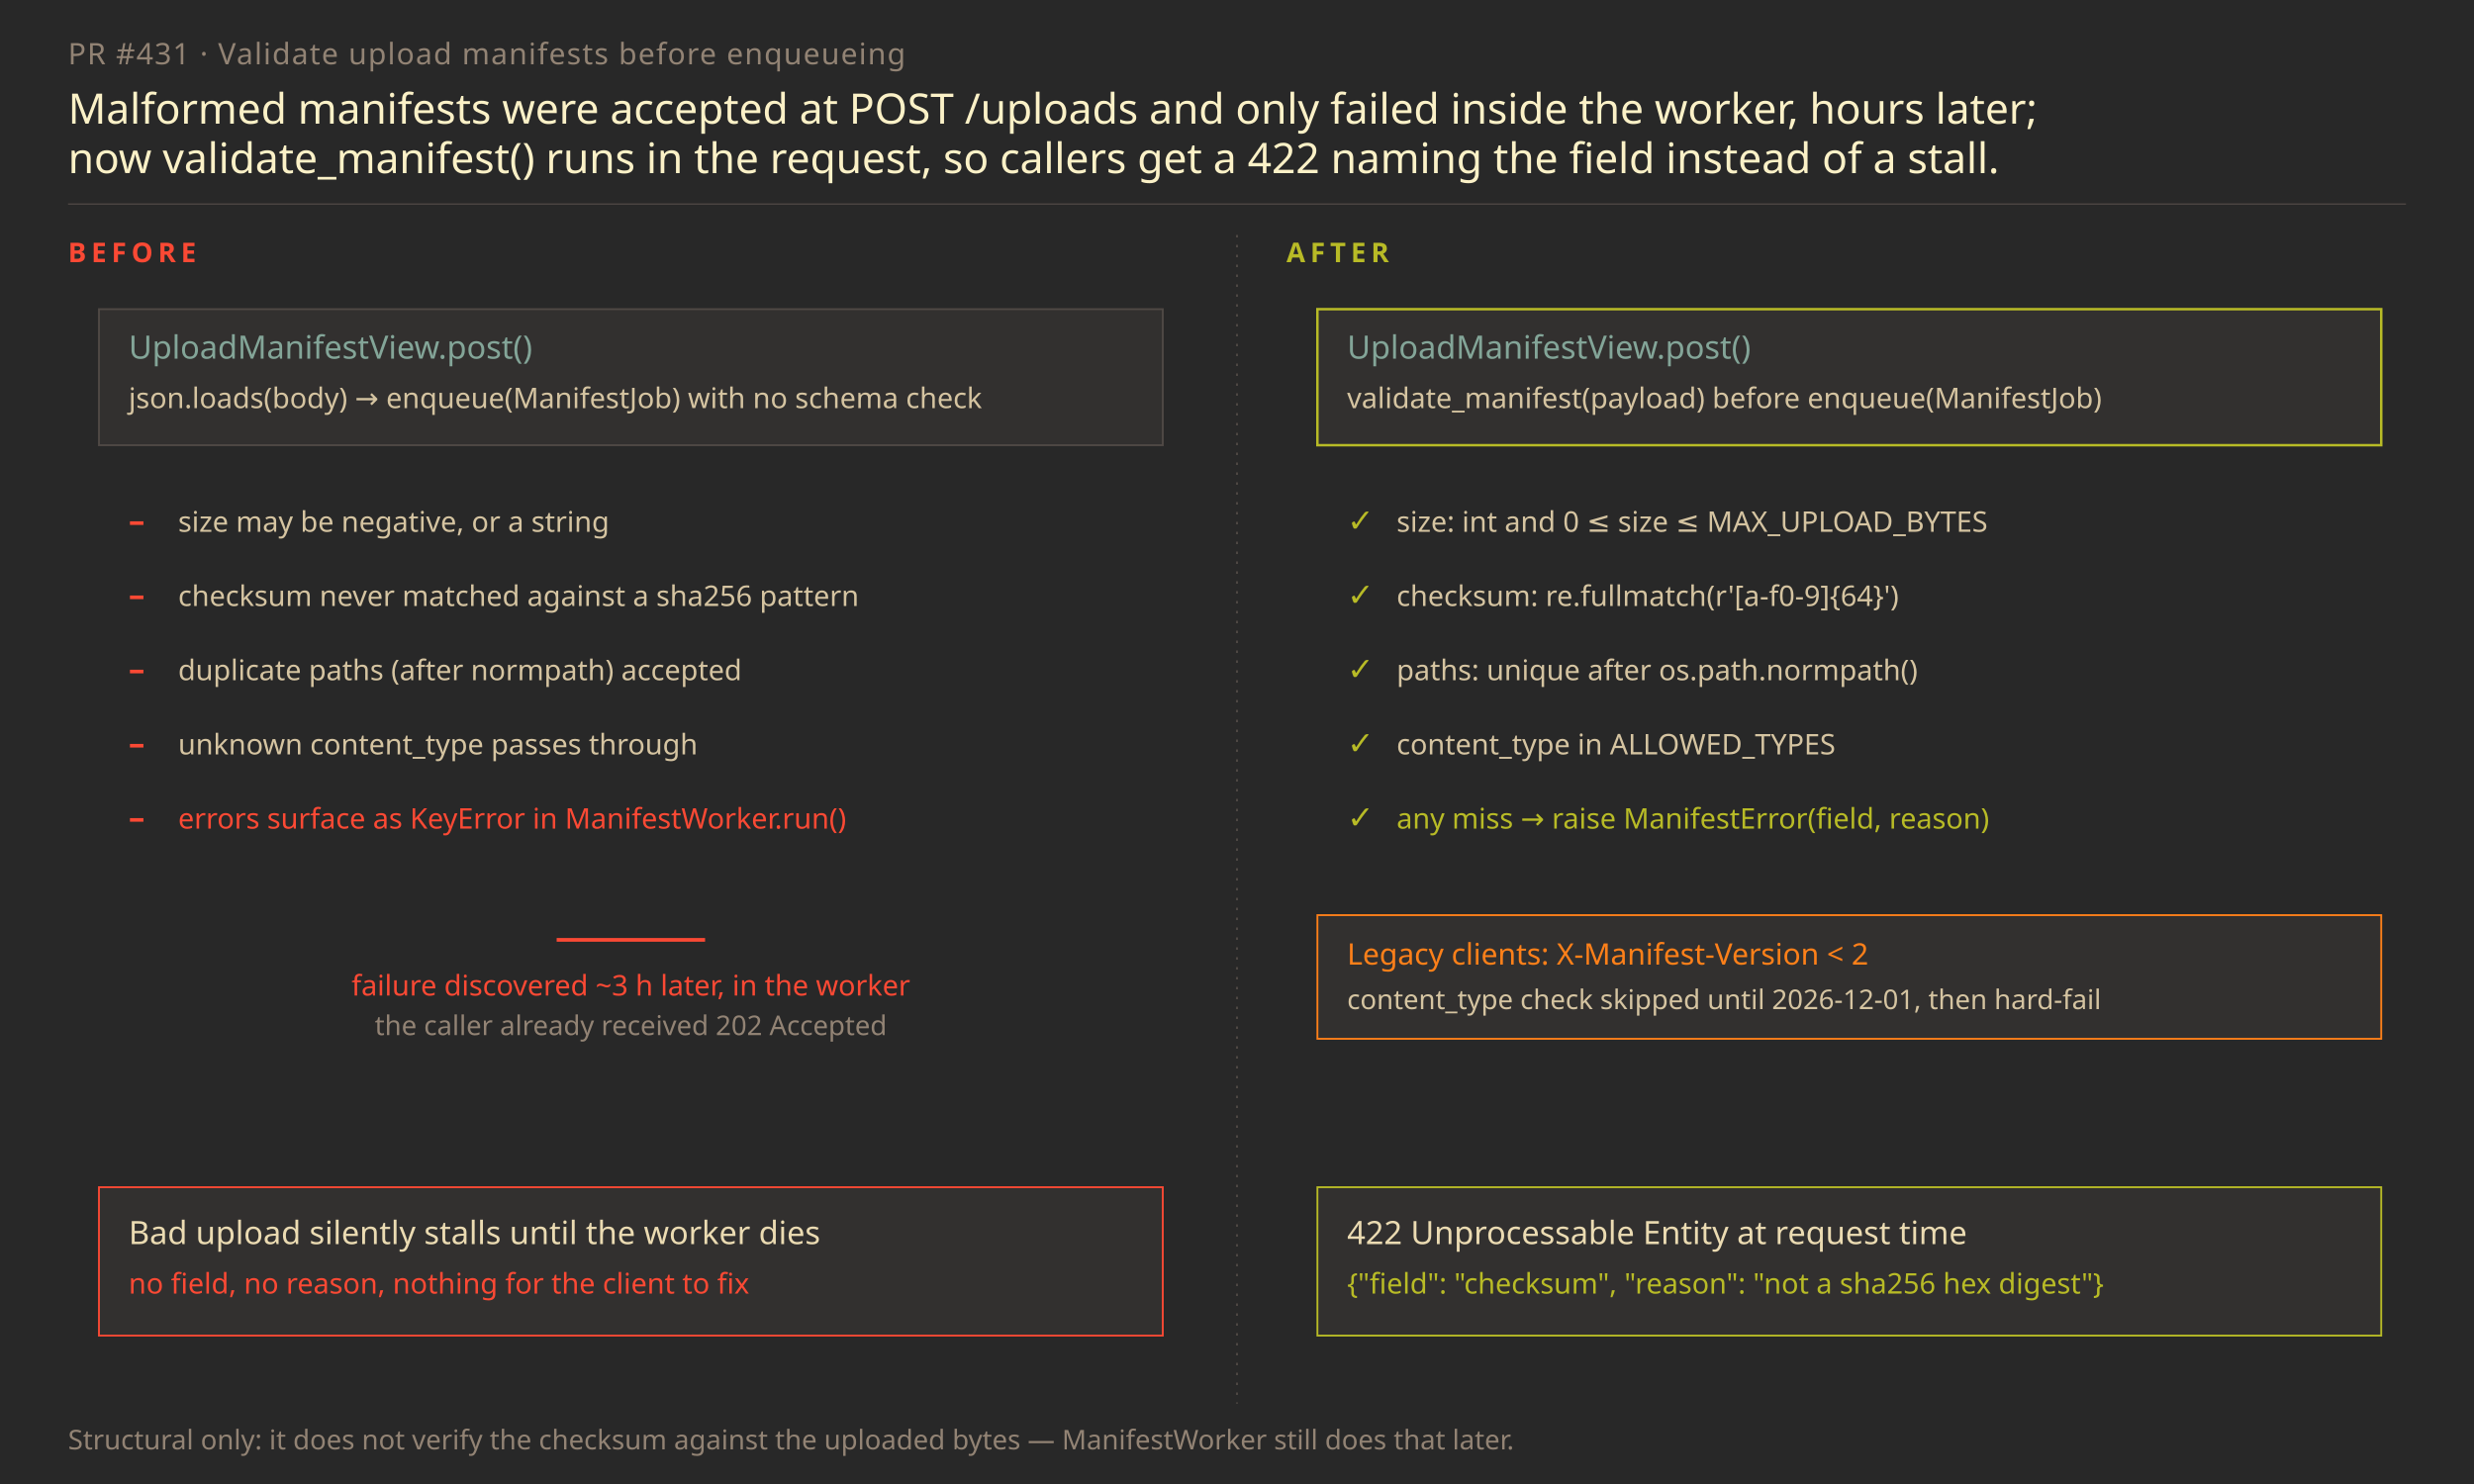
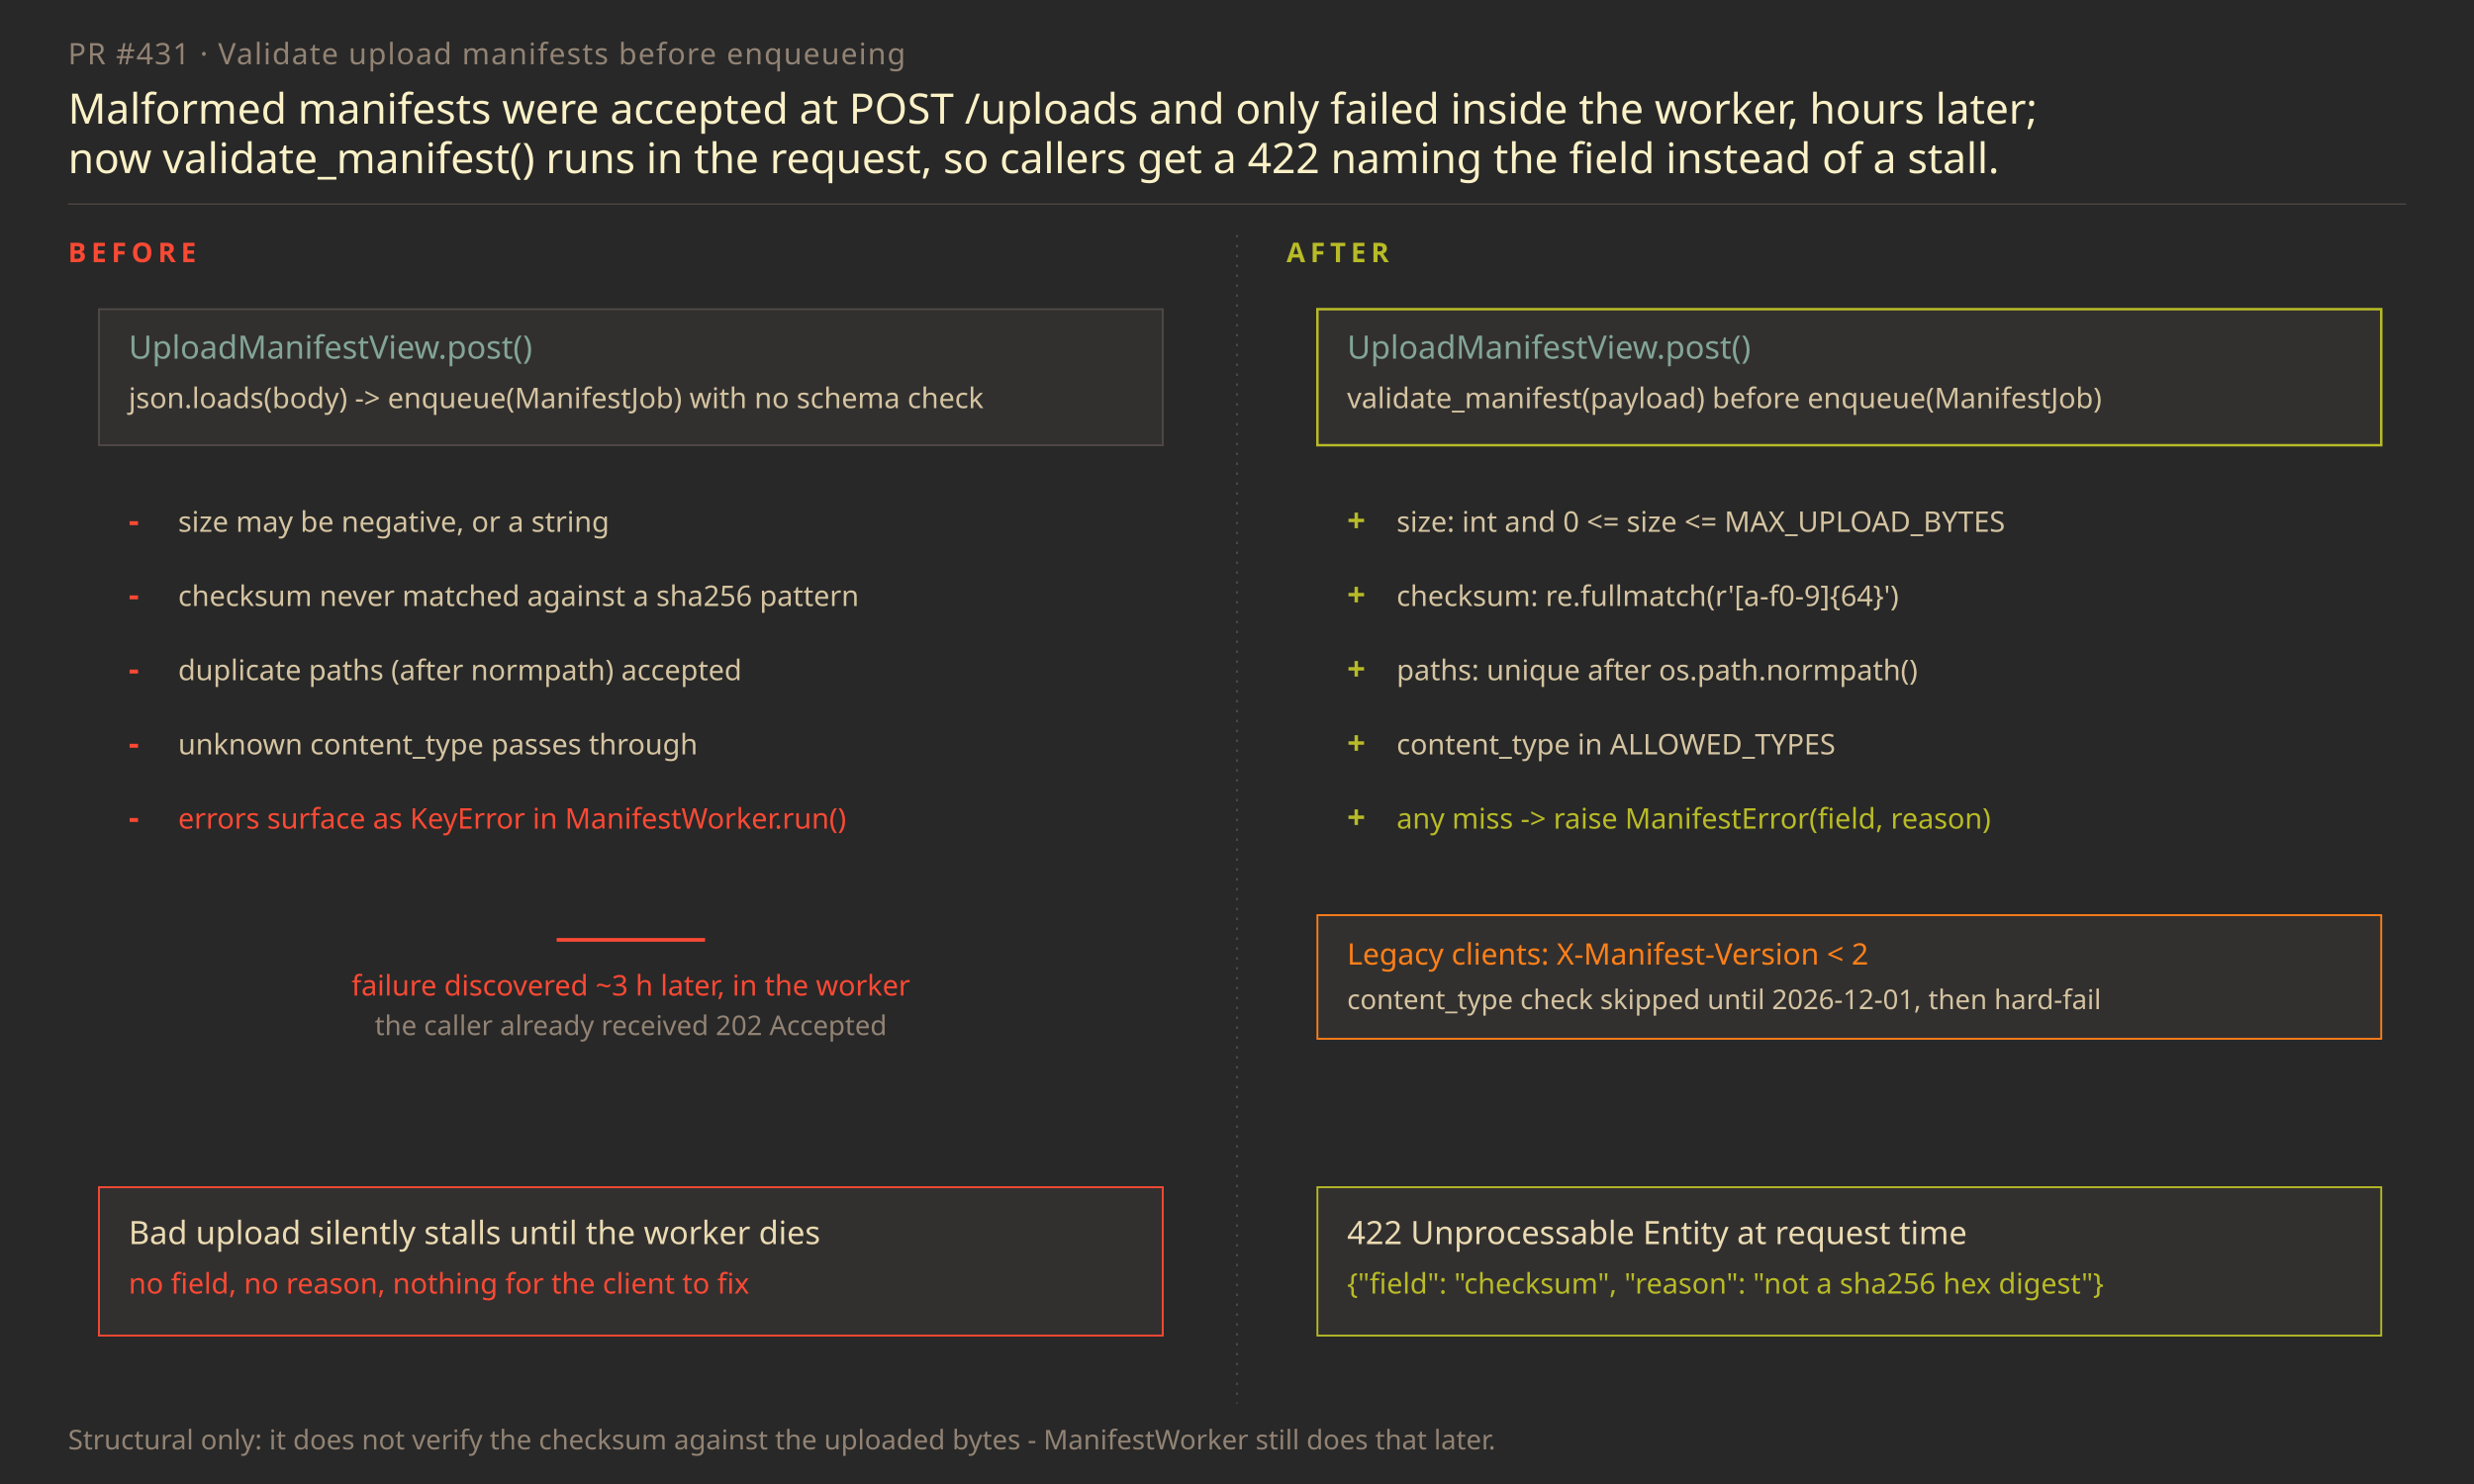
<svg xmlns="http://www.w3.org/2000/svg" viewBox="0 0 2000 1200" font-family="'Segoe UI', 'Noto Sans', 'DejaVu Sans', ui-sans-serif, system-ui, sans-serif">
  <rect x="0" y="0" width="2000" height="1200" fill="#282828" />
  <defs>
    <marker id="arr-dim" viewBox="0 0 10 10" refX="9" refY="5" markerWidth="7" markerHeight="7" orient="auto-start-reverse">
      <path d="M0,0 L10,5 L0,10 z" fill="#928374" />
    </marker>
    <marker id="arr-blue" viewBox="0 0 10 10" refX="9" refY="5" markerWidth="7" markerHeight="7" orient="auto-start-reverse">
      <path d="M0,0 L10,5 L0,10 z" fill="#83a598" />
    </marker>
    <marker id="arr-green" viewBox="0 0 10 10" refX="9" refY="5" markerWidth="7" markerHeight="7" orient="auto-start-reverse">
      <path d="M0,0 L10,5 L0,10 z" fill="#b8bb26" />
    </marker>
    <marker id="arr-red" viewBox="0 0 10 10" refX="9" refY="5" markerWidth="7" markerHeight="7" orient="auto-start-reverse">
      <path d="M0,0 L10,5 L0,10 z" fill="#fb4934" />
    </marker>
    <marker id="arr-orange" viewBox="0 0 10 10" refX="9" refY="5" markerWidth="7" markerHeight="7" orient="auto-start-reverse">
      <path d="M0,0 L10,5 L0,10 z" fill="#fe8019" />
    </marker>
  </defs>
  <text x="55" y="52" font-size="24" letter-spacing="1" fill="#928374">PR #431 · Validate upload manifests before enqueueing</text>
  <text x="55" y="100" font-size="34" fill="#fbf1c7">Malformed manifests were accepted at POST /uploads and only failed inside the worker, hours later;</text>
  <text x="55" y="140" font-size="34" fill="#fbf1c7">now validate_manifest() runs in the request, so callers get a 422 naming the field instead of a stall.</text>
  <line x1="55" y1="165" x2="1945" y2="165" stroke="#504945" stroke-width="1" />
  <text x="55" y="212" font-size="22" font-weight="700" letter-spacing="4" fill="#fb4934">BEFORE</text>
  <text x="1040" y="212" font-size="22" font-weight="700" letter-spacing="4" fill="#b8bb26">AFTER</text>
  <line x1="1000" y1="190" x2="1000" y2="1135" stroke="#504945" stroke-width="1.5" stroke-dasharray="2 6" />
  <g>
    <rect x="80" y="250" width="860" height="110" fill="#32302f" stroke="#504945" stroke-width="1.5" />
    <text x="104" y="290" font-size="26" fill="#83a598">UploadManifestView.post()</text>
-     <text x="104" y="330" font-size="23" fill="#d5c4a1">json.loads(body) → enqueue(ManifestJob) with no schema check</text>
+     <text x="104" y="330" font-size="23" fill="#d5c4a1">json.loads(body) -&gt; enqueue(ManifestJob) with no schema check</text>
  </g>
-   <text x="104" y="430" font-size="26" font-weight="700" fill="#fb4934">–</text>
+   <text x="104" y="430" font-size="26" font-weight="700" fill="#fb4934">-</text>
  <text x="144" y="430" font-size="23" fill="#d5c4a1">size may be negative, or a string</text>
-   <text x="104" y="490" font-size="26" font-weight="700" fill="#fb4934">–</text>
+   <text x="104" y="490" font-size="26" font-weight="700" fill="#fb4934">-</text>
  <text x="144" y="490" font-size="23" fill="#d5c4a1">checksum never matched against a sha256 pattern</text>
-   <text x="104" y="550" font-size="26" font-weight="700" fill="#fb4934">–</text>
+   <text x="104" y="550" font-size="26" font-weight="700" fill="#fb4934">-</text>
  <text x="144" y="550" font-size="23" fill="#d5c4a1">duplicate paths (after normpath) accepted</text>
-   <text x="104" y="610" font-size="26" font-weight="700" fill="#fb4934">–</text>
+   <text x="104" y="610" font-size="26" font-weight="700" fill="#fb4934">-</text>
  <text x="144" y="610" font-size="23" fill="#d5c4a1">unknown content_type passes through</text>
-   <text x="104" y="670" font-size="26" font-weight="700" fill="#fb4934">–</text>
+   <text x="104" y="670" font-size="26" font-weight="700" fill="#fb4934">-</text>
  <text x="144" y="670" font-size="23" fill="#fb4934">errors surface as KeyError in ManifestWorker.run()</text>
  <line x1="450" y1="760" x2="570" y2="760" stroke="#fb4934" stroke-width="3" />
  <text x="510" y="805" font-size="23" fill="#fb4934" text-anchor="middle">failure discovered ~3 h later, in the worker</text>
  <text x="510" y="837" font-size="22" fill="#928374" text-anchor="middle">the caller already received 202 Accepted</text>
  <g>
    <rect x="80" y="960" width="860" height="120" fill="#32302f" stroke="#fb4934" stroke-width="1.5" />
    <text x="104" y="1006" font-size="26" fill="#ebdbb2">Bad upload silently stalls until the worker dies</text>
    <text x="104" y="1046" font-size="23" fill="#fb4934">no field, no reason, nothing for the client to fix</text>
  </g>
  <g>
    <rect x="1065" y="250" width="860" height="110" fill="#32302f" stroke="#b8bb26" stroke-width="2" />
    <text x="1089" y="290" font-size="26" fill="#83a598">UploadManifestView.post()</text>
    <text x="1089" y="330" font-size="23" fill="#d5c4a1">validate_manifest(payload) before enqueue(ManifestJob)</text>
  </g>
-   <text x="1089" y="430" font-size="26" font-weight="700" fill="#b8bb26">✓</text>
-   <text x="1129" y="430" font-size="23" fill="#d5c4a1">size: int and 0 ≤ size ≤ MAX_UPLOAD_BYTES</text>
-   <text x="1089" y="490" font-size="26" font-weight="700" fill="#b8bb26">✓</text>
+   <text x="1089" y="430" font-size="26" font-weight="700" fill="#b8bb26">+</text>
+   <text x="1129" y="430" font-size="23" fill="#d5c4a1">size: int and 0 &lt;= size &lt;= MAX_UPLOAD_BYTES</text>
+   <text x="1089" y="490" font-size="26" font-weight="700" fill="#b8bb26">+</text>
  <text x="1129" y="490" font-size="23" fill="#d5c4a1">checksum: re.fullmatch(r'[a-f0-9]{64}')</text>
-   <text x="1089" y="550" font-size="26" font-weight="700" fill="#b8bb26">✓</text>
+   <text x="1089" y="550" font-size="26" font-weight="700" fill="#b8bb26">+</text>
  <text x="1129" y="550" font-size="23" fill="#d5c4a1">paths: unique after os.path.normpath()</text>
-   <text x="1089" y="610" font-size="26" font-weight="700" fill="#b8bb26">✓</text>
+   <text x="1089" y="610" font-size="26" font-weight="700" fill="#b8bb26">+</text>
  <text x="1129" y="610" font-size="23" fill="#d5c4a1">content_type in ALLOWED_TYPES</text>
-   <text x="1089" y="670" font-size="26" font-weight="700" fill="#b8bb26">✓</text>
-   <text x="1129" y="670" font-size="23" fill="#b8bb26">any miss → raise ManifestError(field, reason)</text>
+   <text x="1089" y="670" font-size="26" font-weight="700" fill="#b8bb26">+</text>
+   <text x="1129" y="670" font-size="23" fill="#b8bb26">any miss -&gt; raise ManifestError(field, reason)</text>
  <g>
    <rect x="1065" y="740" width="860" height="100" fill="#32302f" stroke="#fe8019" stroke-width="1.5" />
    <text x="1089" y="780" font-size="24" fill="#fe8019">Legacy clients: X-Manifest-Version &lt; 2</text>
    <text x="1089" y="816" font-size="22" fill="#d5c4a1">content_type check skipped until 2026-12-01, then hard-fail</text>
  </g>
  <g>
    <rect x="1065" y="960" width="860" height="120" fill="#32302f" stroke="#b8bb26" stroke-width="1.5" />
    <text x="1089" y="1006" font-size="26" fill="#ebdbb2">422 Unprocessable Entity at request time</text>
    <text x="1089" y="1046" font-size="23" fill="#b8bb26">{"field": "checksum", "reason": "not a sha256 hex digest"}</text>
  </g>
-   <text x="55" y="1172" font-size="22" fill="#928374">Structural only: it does not verify the checksum against the uploaded bytes — ManifestWorker still does that later.</text>
+   <text x="55" y="1172" font-size="22" fill="#928374">Structural only: it does not verify the checksum against the uploaded bytes - ManifestWorker still does that later.</text>
</svg>
